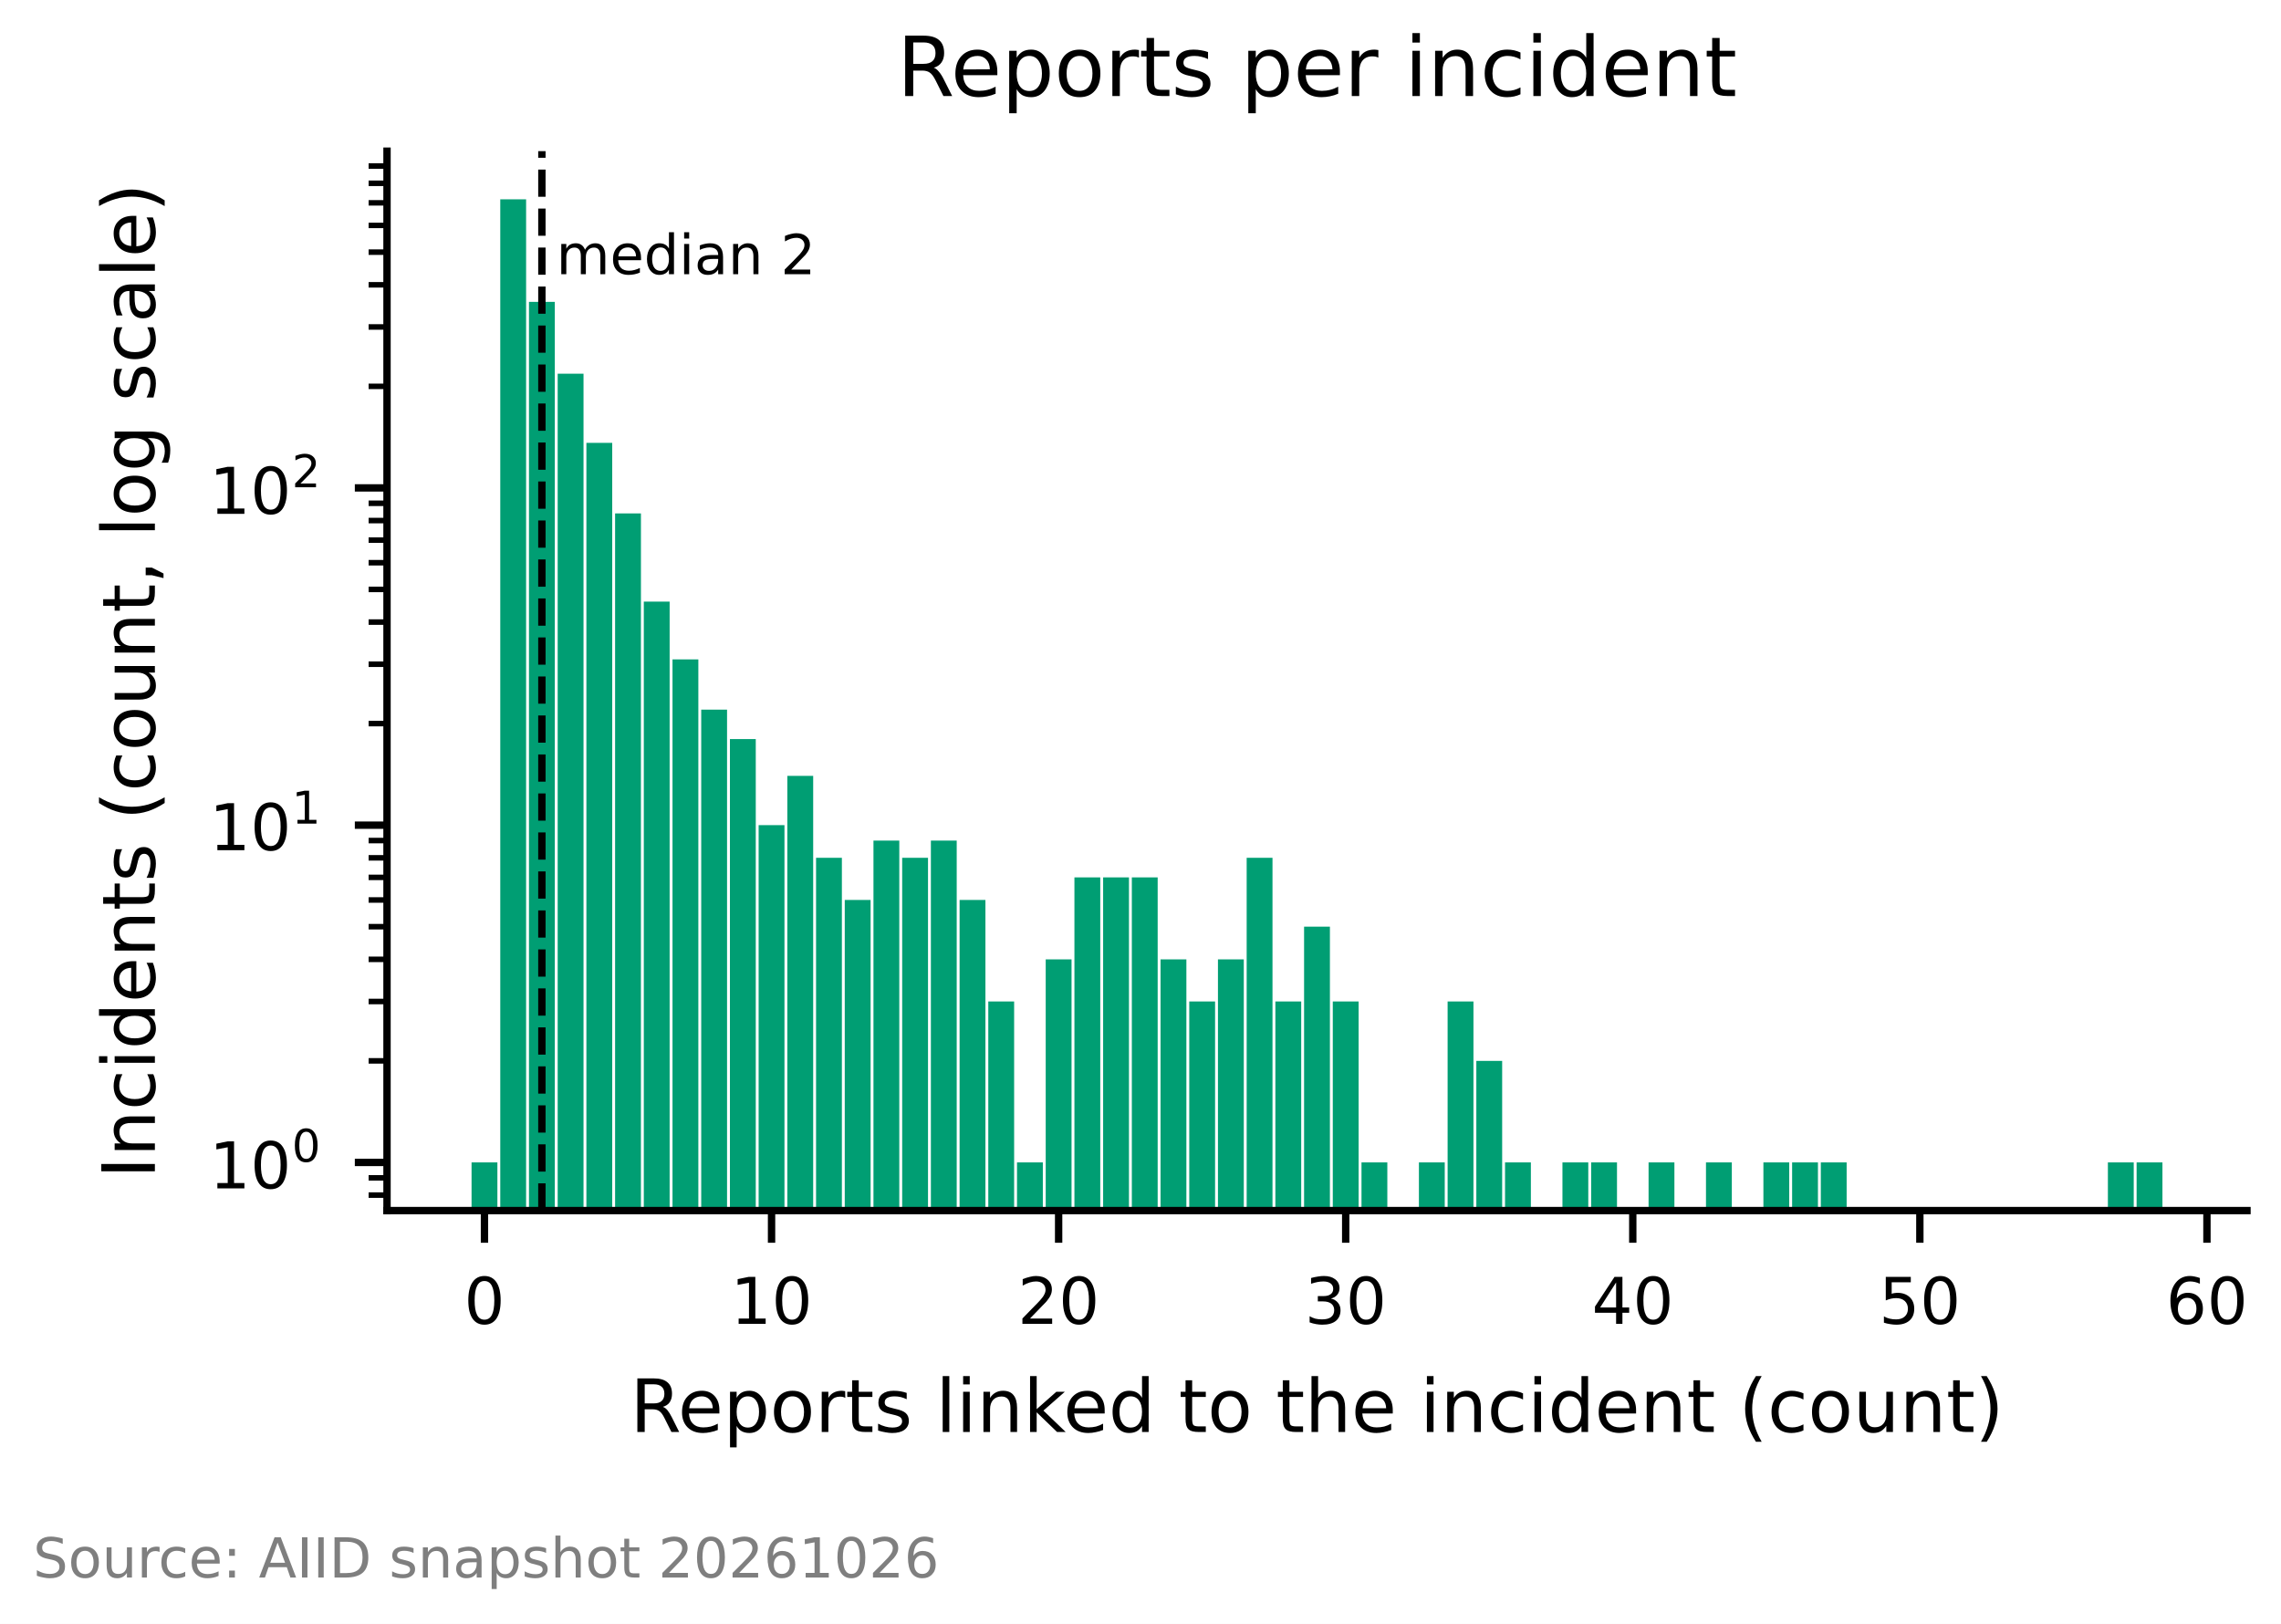
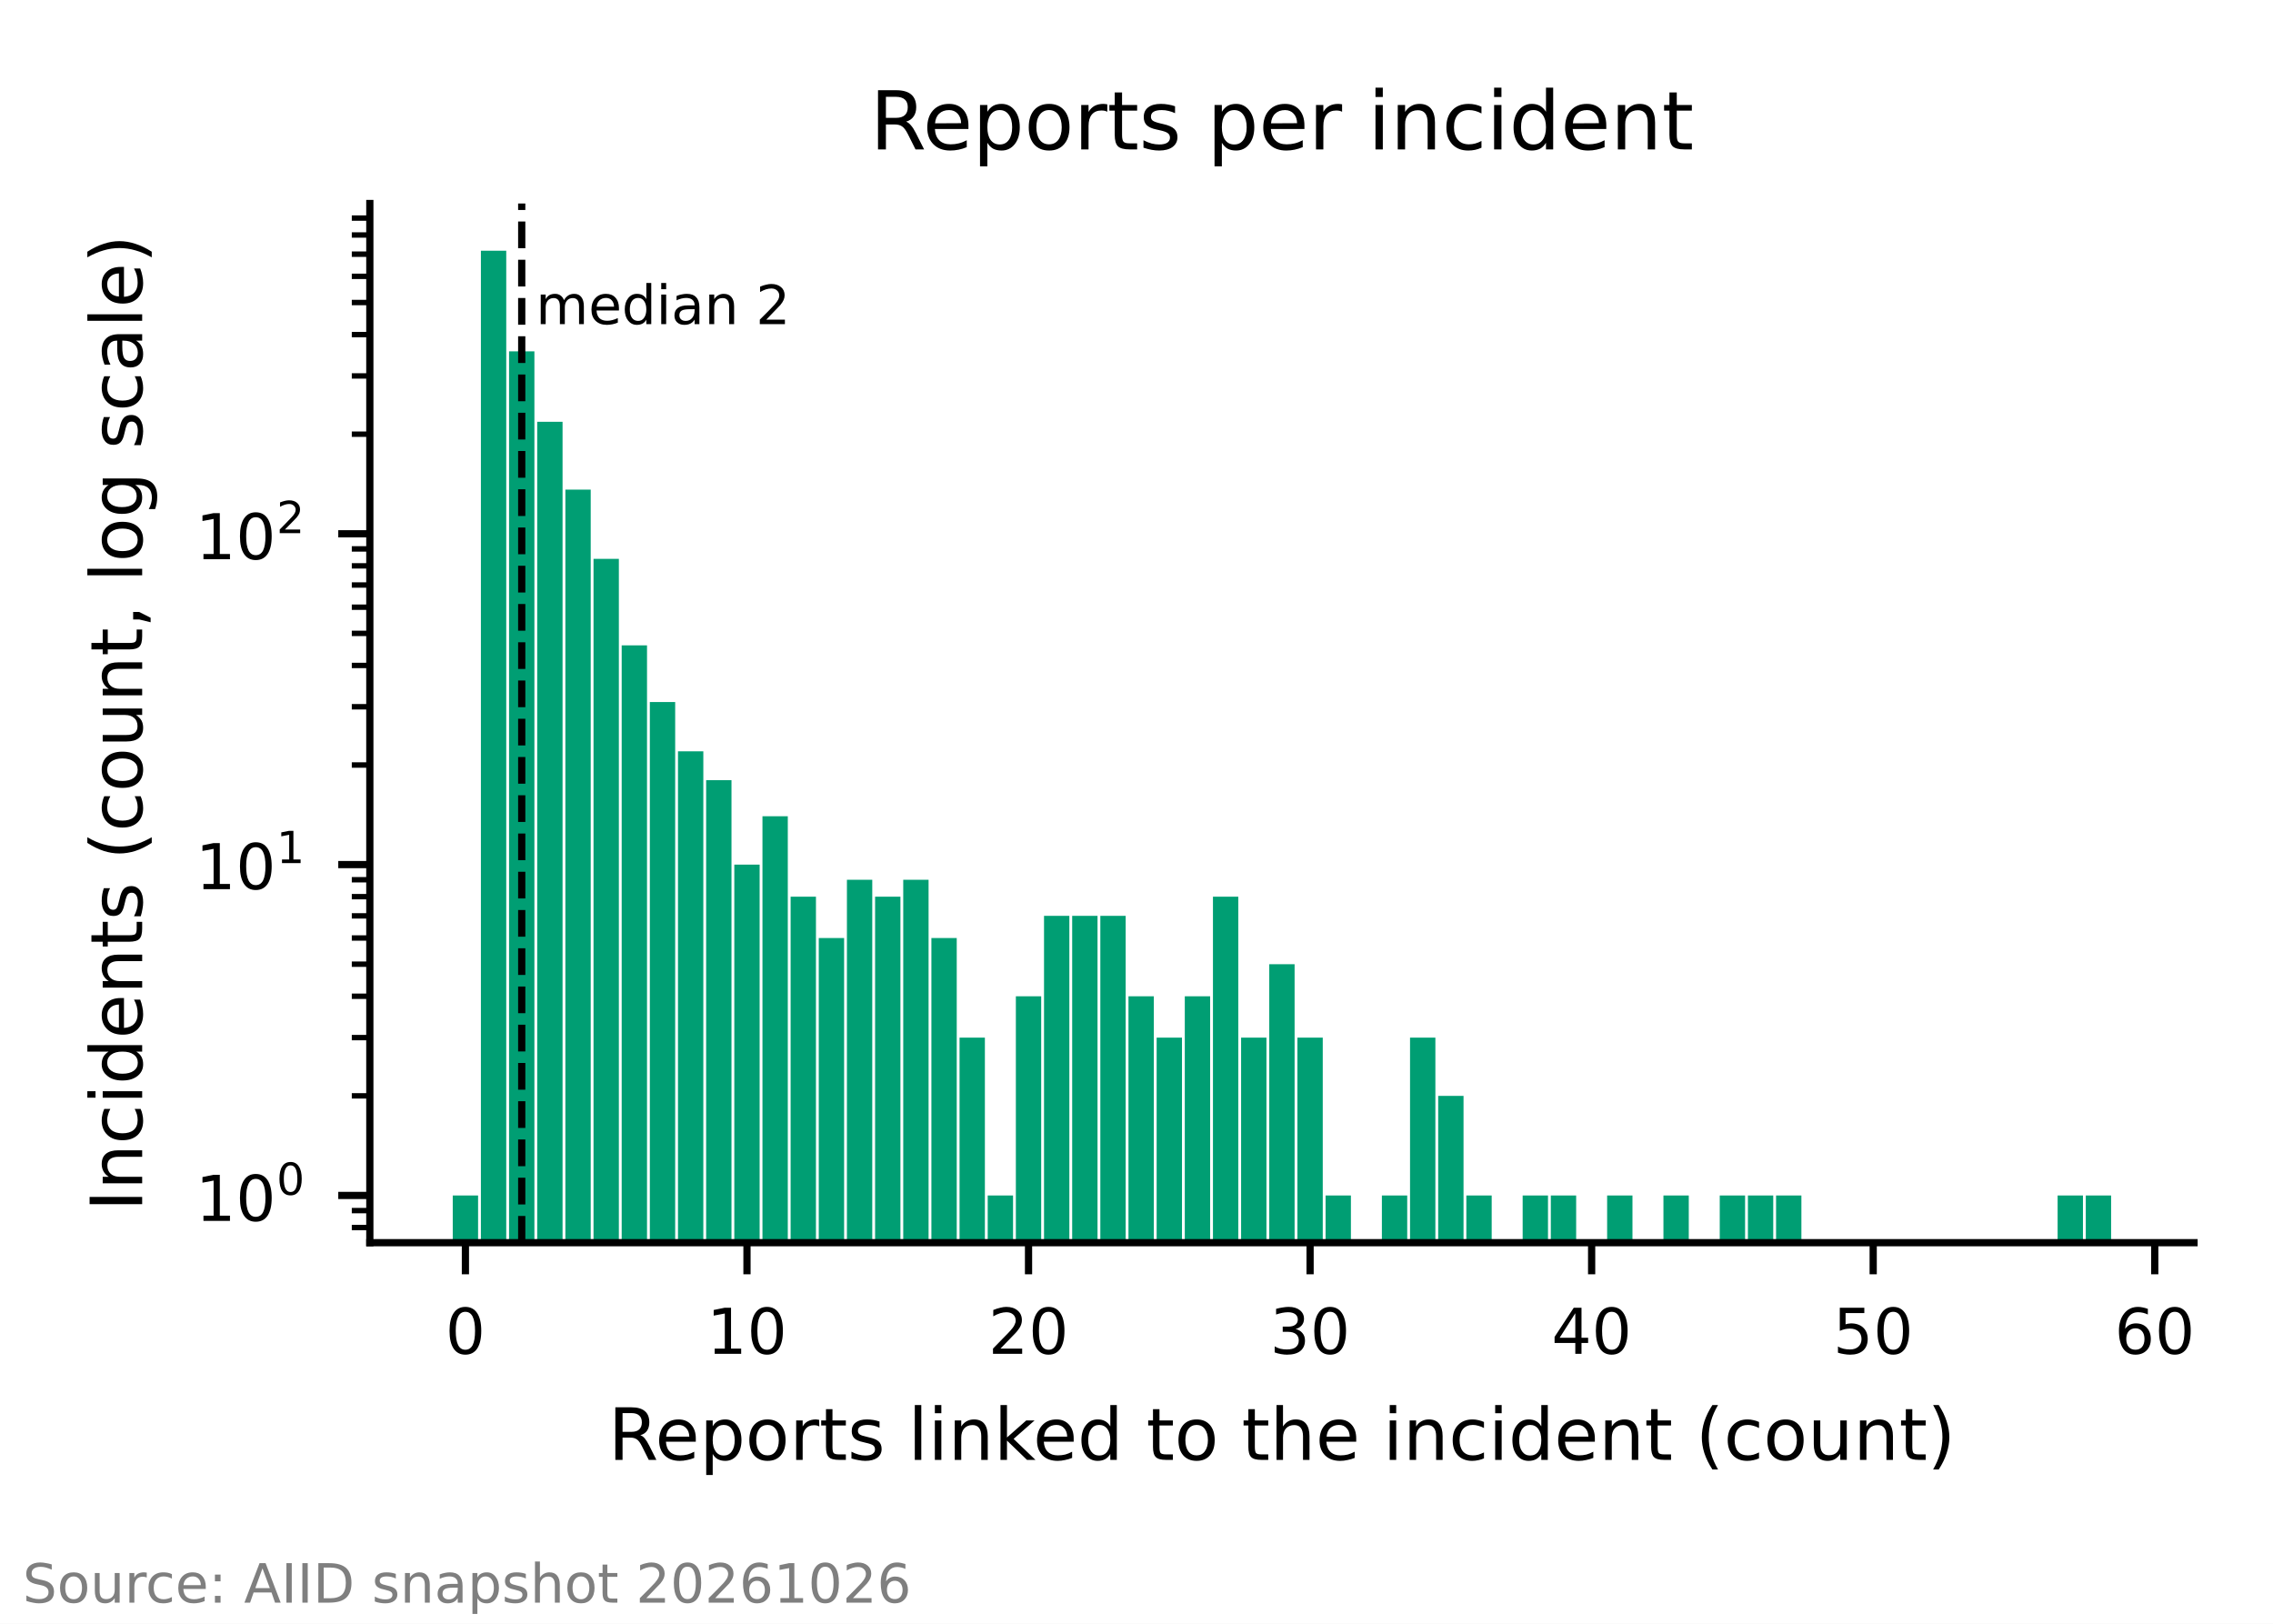
- <svg xmlns="http://www.w3.org/2000/svg" xmlns:xlink="http://www.w3.org/1999/xlink" width="248.024pt" height="176.579pt" viewBox="0 0 248.024 176.579" version="1.1">
+ <svg xmlns="http://www.w3.org/2000/svg" xmlns:xlink="http://www.w3.org/1999/xlink" width="252pt" height="180pt" viewBox="0 0 252 180" version="1.1">
  <defs>
    <style type="text/css">*{stroke-linejoin: round; stroke-linecap: butt}</style>
  </defs>
  <g id="figure_1">
    <g id="patch_1">
-       <path d="M 0 176.579  L 248.024 176.579  L 248.024 0  L 0 0  z " style="fill: #ffffff" />
+       <path d="M 0 180  L 252 180  L 252 0  L 0 0  z " style="fill: #ffffff" />
    </g>
    <g id="axes_1">
      <g id="patch_2">
-         <path d="M 42.082 131.637  L 244.325 131.637  L 244.325 16.439  L 42.082 16.439  z " style="fill: #ffffff" />
+         <path d="M 41.002 137.758  L 243.245 137.758  L 243.245 22.56  L 41.002 22.56  z " style="fill: #ffffff" />
      </g>
      <g id="patch_3">
-         <path d="M 51.275 36801.191  L 54.084 36801.191  L 54.084 126.4  L 51.275 126.4  z " clip-path="url(#p8ef62a8fb6)" style="fill: #009e73" />
+         <path d="M 50.195 36807.313  L 53.004 36807.313  L 53.004 132.522  L 50.195 132.522  z " clip-path="url(#p1091abae02)" style="fill: #009e73" />
      </g>
      <g id="patch_4">
-         <path d="M 54.396 36801.191  L 57.206 36801.191  L 57.206 21.675  L 54.396 21.675  z " clip-path="url(#p8ef62a8fb6)" style="fill: #009e73" />
+         <path d="M 53.316 36807.313  L 56.126 36807.313  L 56.126 27.796  L 53.316 27.796  z " clip-path="url(#p1091abae02)" style="fill: #009e73" />
      </g>
      <g id="patch_5">
-         <path d="M 57.518 36801.191  L 60.327 36801.191  L 60.327 32.827  L 57.518 32.827  z " clip-path="url(#p8ef62a8fb6)" style="fill: #009e73" />
+         <path d="M 56.438 36807.313  L 59.247 36807.313  L 59.247 38.948  L 56.438 38.948  z " clip-path="url(#p1091abae02)" style="fill: #009e73" />
      </g>
      <g id="patch_6">
-         <path d="M 60.639 36801.191  L 63.449 36801.191  L 63.449 40.638  L 60.639 40.638  z " clip-path="url(#p8ef62a8fb6)" style="fill: #009e73" />
+         <path d="M 59.559 36807.313  L 62.369 36807.313  L 62.369 46.759  L 59.559 46.759  z " clip-path="url(#p1091abae02)" style="fill: #009e73" />
      </g>
      <g id="patch_7">
-         <path d="M 63.761 36801.191  L 66.57 36801.191  L 66.57 48.153  L 63.761 48.153  z " clip-path="url(#p8ef62a8fb6)" style="fill: #009e73" />
+         <path d="M 62.681 36807.313  L 65.49 36807.313  L 65.49 54.275  L 62.681 54.275  z " clip-path="url(#p1091abae02)" style="fill: #009e73" />
      </g>
      <g id="patch_8">
-         <path d="M 66.882 36801.191  L 69.692 36801.191  L 69.692 55.828  L 66.882 55.828  z " clip-path="url(#p8ef62a8fb6)" style="fill: #009e73" />
+         <path d="M 65.802 36807.313  L 68.612 36807.313  L 68.612 61.949  L 65.802 61.949  z " clip-path="url(#p1091abae02)" style="fill: #009e73" />
      </g>
      <g id="patch_9">
-         <path d="M 70.004 36801.191  L 72.813 36801.191  L 72.813 65.419  L 70.004 65.419  z " clip-path="url(#p8ef62a8fb6)" style="fill: #009e73" />
+         <path d="M 68.924 36807.313  L 71.733 36807.313  L 71.733 71.541  L 68.924 71.541  z " clip-path="url(#p1091abae02)" style="fill: #009e73" />
      </g>
      <g id="patch_10">
-         <path d="M 73.125 36801.191  L 75.935 36801.191  L 75.935 71.705  L 73.125 71.705  z " clip-path="url(#p8ef62a8fb6)" style="fill: #009e73" />
+         <path d="M 72.045 36807.313  L 74.855 36807.313  L 74.855 77.826  L 72.045 77.826  z " clip-path="url(#p1091abae02)" style="fill: #009e73" />
      </g>
      <g id="patch_11">
-         <path d="M 76.247 36801.191  L 79.056 36801.191  L 79.056 77.167  L 76.247 77.167  z " clip-path="url(#p8ef62a8fb6)" style="fill: #009e73" />
+         <path d="M 75.167 36807.313  L 77.976 36807.313  L 77.976 83.289  L 75.167 83.289  z " clip-path="url(#p1091abae02)" style="fill: #009e73" />
      </g>
      <g id="patch_12">
-         <path d="M 79.368 36801.191  L 82.178 36801.191  L 82.178 80.364  L 79.368 80.364  z " clip-path="url(#p8ef62a8fb6)" style="fill: #009e73" />
+         <path d="M 78.288 36807.313  L 81.098 36807.313  L 81.098 86.485  L 78.288 86.485  z " clip-path="url(#p1091abae02)" style="fill: #009e73" />
      </g>
      <g id="patch_13">
-         <path d="M 82.49 36801.191  L 85.299 36801.191  L 85.299 89.726  L 82.49 89.726  z " clip-path="url(#p8ef62a8fb6)" style="fill: #009e73" />
+         <path d="M 81.41 36807.313  L 84.219 36807.313  L 84.219 95.847  L 81.41 95.847  z " clip-path="url(#p1091abae02)" style="fill: #009e73" />
      </g>
      <g id="patch_14">
-         <path d="M 85.611 36801.191  L 88.421 36801.191  L 88.421 84.366  L 85.611 84.366  z " clip-path="url(#p8ef62a8fb6)" style="fill: #009e73" />
+         <path d="M 84.531 36807.313  L 87.341 36807.313  L 87.341 90.488  L 84.531 90.488  z " clip-path="url(#p1091abae02)" style="fill: #009e73" />
      </g>
      <g id="patch_15">
-         <path d="M 88.733 36801.191  L 91.542 36801.191  L 91.542 93.28  L 88.733 93.28  z " clip-path="url(#p8ef62a8fb6)" style="fill: #009e73" />
+         <path d="M 87.653 36807.313  L 90.462 36807.313  L 90.462 99.401  L 87.653 99.401  z " clip-path="url(#p1091abae02)" style="fill: #009e73" />
      </g>
      <g id="patch_16">
-         <path d="M 91.854 36801.191  L 94.664 36801.191  L 94.664 97.862  L 91.854 97.862  z " clip-path="url(#p8ef62a8fb6)" style="fill: #009e73" />
+         <path d="M 90.774 36807.313  L 93.584 36807.313  L 93.584 103.983  L 90.774 103.983  z " clip-path="url(#p1091abae02)" style="fill: #009e73" />
      </g>
      <g id="patch_17">
-         <path d="M 94.976 36801.191  L 97.785 36801.191  L 97.785 91.404  L 94.976 91.404  z " clip-path="url(#p8ef62a8fb6)" style="fill: #009e73" />
+         <path d="M 93.896 36807.313  L 96.705 36807.313  L 96.705 97.525  L 93.896 97.525  z " clip-path="url(#p1091abae02)" style="fill: #009e73" />
      </g>
      <g id="patch_18">
-         <path d="M 98.098 36801.191  L 100.907 36801.191  L 100.907 93.28  L 98.098 93.28  z " clip-path="url(#p8ef62a8fb6)" style="fill: #009e73" />
+         <path d="M 97.018 36807.313  L 99.827 36807.313  L 99.827 99.401  L 97.018 99.401  z " clip-path="url(#p1091abae02)" style="fill: #009e73" />
      </g>
      <g id="patch_19">
-         <path d="M 101.219 36801.191  L 104.028 36801.191  L 104.028 91.404  L 101.219 91.404  z " clip-path="url(#p8ef62a8fb6)" style="fill: #009e73" />
+         <path d="M 100.139 36807.313  L 102.948 36807.313  L 102.948 97.525  L 100.139 97.525  z " clip-path="url(#p1091abae02)" style="fill: #009e73" />
      </g>
      <g id="patch_20">
-         <path d="M 104.341 36801.191  L 107.15 36801.191  L 107.15 97.862  L 104.341 97.862  z " clip-path="url(#p8ef62a8fb6)" style="fill: #009e73" />
+         <path d="M 103.261 36807.313  L 106.07 36807.313  L 106.07 103.983  L 103.261 103.983  z " clip-path="url(#p1091abae02)" style="fill: #009e73" />
      </g>
      <g id="patch_21">
-         <path d="M 107.462 36801.191  L 110.271 36801.191  L 110.271 108.902  L 107.462 108.902  z " clip-path="url(#p8ef62a8fb6)" style="fill: #009e73" />
+         <path d="M 106.382 36807.313  L 109.191 36807.313  L 109.191 115.024  L 106.382 115.024  z " clip-path="url(#p1091abae02)" style="fill: #009e73" />
      </g>
      <g id="patch_22">
-         <path d="M 110.584 36801.191  L 113.393 36801.191  L 113.393 126.4  L 110.584 126.4  z " clip-path="url(#p8ef62a8fb6)" style="fill: #009e73" />
+         <path d="M 109.504 36807.313  L 112.313 36807.313  L 112.313 132.522  L 109.504 132.522  z " clip-path="url(#p1091abae02)" style="fill: #009e73" />
      </g>
      <g id="patch_23">
-         <path d="M 113.705 36801.191  L 116.514 36801.191  L 116.514 104.32  L 113.705 104.32  z " clip-path="url(#p8ef62a8fb6)" style="fill: #009e73" />
+         <path d="M 112.625 36807.313  L 115.434 36807.313  L 115.434 110.441  L 112.625 110.441  z " clip-path="url(#p1091abae02)" style="fill: #009e73" />
      </g>
      <g id="patch_24">
-         <path d="M 116.827 36801.191  L 119.636 36801.191  L 119.636 95.407  L 116.827 95.407  z " clip-path="url(#p8ef62a8fb6)" style="fill: #009e73" />
+         <path d="M 115.747 36807.313  L 118.556 36807.313  L 118.556 101.528  L 115.747 101.528  z " clip-path="url(#p1091abae02)" style="fill: #009e73" />
      </g>
      <g id="patch_25">
-         <path d="M 119.948 36801.191  L 122.758 36801.191  L 122.758 95.407  L 119.948 95.407  z " clip-path="url(#p8ef62a8fb6)" style="fill: #009e73" />
+         <path d="M 118.868 36807.313  L 121.678 36807.313  L 121.678 101.528  L 118.868 101.528  z " clip-path="url(#p1091abae02)" style="fill: #009e73" />
      </g>
      <g id="patch_26">
-         <path d="M 123.07 36801.191  L 125.879 36801.191  L 125.879 95.407  L 123.07 95.407  z " clip-path="url(#p8ef62a8fb6)" style="fill: #009e73" />
+         <path d="M 121.99 36807.313  L 124.799 36807.313  L 124.799 101.528  L 121.99 101.528  z " clip-path="url(#p1091abae02)" style="fill: #009e73" />
      </g>
      <g id="patch_27">
-         <path d="M 126.191 36801.191  L 129.001 36801.191  L 129.001 104.32  L 126.191 104.32  z " clip-path="url(#p8ef62a8fb6)" style="fill: #009e73" />
+         <path d="M 125.111 36807.313  L 127.921 36807.313  L 127.921 110.441  L 125.111 110.441  z " clip-path="url(#p1091abae02)" style="fill: #009e73" />
      </g>
      <g id="patch_28">
-         <path d="M 129.313 36801.191  L 132.122 36801.191  L 132.122 108.902  L 129.313 108.902  z " clip-path="url(#p8ef62a8fb6)" style="fill: #009e73" />
+         <path d="M 128.233 36807.313  L 131.042 36807.313  L 131.042 115.024  L 128.233 115.024  z " clip-path="url(#p1091abae02)" style="fill: #009e73" />
      </g>
      <g id="patch_29">
-         <path d="M 132.434 36801.191  L 135.244 36801.191  L 135.244 104.32  L 132.434 104.32  z " clip-path="url(#p8ef62a8fb6)" style="fill: #009e73" />
+         <path d="M 131.354 36807.313  L 134.164 36807.313  L 134.164 110.441  L 131.354 110.441  z " clip-path="url(#p1091abae02)" style="fill: #009e73" />
      </g>
      <g id="patch_30">
-         <path d="M 135.556 36801.191  L 138.365 36801.191  L 138.365 93.28  L 135.556 93.28  z " clip-path="url(#p8ef62a8fb6)" style="fill: #009e73" />
+         <path d="M 134.476 36807.313  L 137.285 36807.313  L 137.285 99.401  L 134.476 99.401  z " clip-path="url(#p1091abae02)" style="fill: #009e73" />
      </g>
      <g id="patch_31">
-         <path d="M 138.677 36801.191  L 141.487 36801.191  L 141.487 108.902  L 138.677 108.902  z " clip-path="url(#p8ef62a8fb6)" style="fill: #009e73" />
+         <path d="M 137.597 36807.313  L 140.407 36807.313  L 140.407 115.024  L 137.597 115.024  z " clip-path="url(#p1091abae02)" style="fill: #009e73" />
      </g>
      <g id="patch_32">
-         <path d="M 141.799 36801.191  L 144.608 36801.191  L 144.608 100.766  L 141.799 100.766  z " clip-path="url(#p8ef62a8fb6)" style="fill: #009e73" />
+         <path d="M 140.719 36807.313  L 143.528 36807.313  L 143.528 106.887  L 140.719 106.887  z " clip-path="url(#p1091abae02)" style="fill: #009e73" />
      </g>
      <g id="patch_33">
-         <path d="M 144.92 36801.191  L 147.73 36801.191  L 147.73 108.902  L 144.92 108.902  z " clip-path="url(#p8ef62a8fb6)" style="fill: #009e73" />
+         <path d="M 143.84 36807.313  L 146.65 36807.313  L 146.65 115.024  L 143.84 115.024  z " clip-path="url(#p1091abae02)" style="fill: #009e73" />
      </g>
      <g id="patch_34">
-         <path d="M 148.042 36801.191  L 150.851 36801.191  L 150.851 126.4  L 148.042 126.4  z " clip-path="url(#p8ef62a8fb6)" style="fill: #009e73" />
+         <path d="M 146.962 36807.313  L 149.771 36807.313  L 149.771 132.522  L 146.962 132.522  z " clip-path="url(#p1091abae02)" style="fill: #009e73" />
      </g>
      <g id="patch_35">
-         <path d="M 154.285 36801.191  L 157.094 36801.191  L 157.094 126.4  L 154.285 126.4  z " clip-path="url(#p8ef62a8fb6)" style="fill: #009e73" />
+         <path d="M 153.205 36807.313  L 156.014 36807.313  L 156.014 132.522  L 153.205 132.522  z " clip-path="url(#p1091abae02)" style="fill: #009e73" />
      </g>
      <g id="patch_36">
-         <path d="M 157.406 36801.191  L 160.216 36801.191  L 160.216 108.902  L 157.406 108.902  z " clip-path="url(#p8ef62a8fb6)" style="fill: #009e73" />
+         <path d="M 156.326 36807.313  L 159.136 36807.313  L 159.136 115.024  L 156.326 115.024  z " clip-path="url(#p1091abae02)" style="fill: #009e73" />
      </g>
      <g id="patch_37">
-         <path d="M 160.528 36801.191  L 163.337 36801.191  L 163.337 115.36  L 160.528 115.36  z " clip-path="url(#p8ef62a8fb6)" style="fill: #009e73" />
+         <path d="M 159.448 36807.313  L 162.257 36807.313  L 162.257 121.482  L 159.448 121.482  z " clip-path="url(#p1091abae02)" style="fill: #009e73" />
      </g>
      <g id="patch_38">
-         <path d="M 163.649 36801.191  L 166.459 36801.191  L 166.459 126.4  L 163.649 126.4  z " clip-path="url(#p8ef62a8fb6)" style="fill: #009e73" />
+         <path d="M 162.569 36807.313  L 165.379 36807.313  L 165.379 132.522  L 162.569 132.522  z " clip-path="url(#p1091abae02)" style="fill: #009e73" />
      </g>
      <g id="patch_39">
-         <path d="M 169.892 36801.191  L 172.702 36801.191  L 172.702 126.4  L 169.892 126.4  z " clip-path="url(#p8ef62a8fb6)" style="fill: #009e73" />
+         <path d="M 168.812 36807.313  L 171.622 36807.313  L 171.622 132.522  L 168.812 132.522  z " clip-path="url(#p1091abae02)" style="fill: #009e73" />
      </g>
      <g id="patch_40">
-         <path d="M 173.014 36801.191  L 175.823 36801.191  L 175.823 126.4  L 173.014 126.4  z " clip-path="url(#p8ef62a8fb6)" style="fill: #009e73" />
+         <path d="M 171.934 36807.313  L 174.743 36807.313  L 174.743 132.522  L 171.934 132.522  z " clip-path="url(#p1091abae02)" style="fill: #009e73" />
      </g>
      <g id="patch_41">
-         <path d="M 179.257 36801.191  L 182.066 36801.191  L 182.066 126.4  L 179.257 126.4  z " clip-path="url(#p8ef62a8fb6)" style="fill: #009e73" />
+         <path d="M 178.177 36807.313  L 180.986 36807.313  L 180.986 132.522  L 178.177 132.522  z " clip-path="url(#p1091abae02)" style="fill: #009e73" />
      </g>
      <g id="patch_42">
-         <path d="M 185.5 36801.191  L 188.309 36801.191  L 188.309 126.4  L 185.5 126.4  z " clip-path="url(#p8ef62a8fb6)" style="fill: #009e73" />
+         <path d="M 184.42 36807.313  L 187.229 36807.313  L 187.229 132.522  L 184.42 132.522  z " clip-path="url(#p1091abae02)" style="fill: #009e73" />
      </g>
      <g id="patch_43">
-         <path d="M 191.743 36801.191  L 194.552 36801.191  L 194.552 126.4  L 191.743 126.4  z " clip-path="url(#p8ef62a8fb6)" style="fill: #009e73" />
+         <path d="M 190.663 36807.313  L 193.472 36807.313  L 193.472 132.522  L 190.663 132.522  z " clip-path="url(#p1091abae02)" style="fill: #009e73" />
      </g>
      <g id="patch_44">
-         <path d="M 194.865 36801.191  L 197.674 36801.191  L 197.674 126.4  L 194.865 126.4  z " clip-path="url(#p8ef62a8fb6)" style="fill: #009e73" />
+         <path d="M 193.785 36807.313  L 196.594 36807.313  L 196.594 132.522  L 193.785 132.522  z " clip-path="url(#p1091abae02)" style="fill: #009e73" />
      </g>
      <g id="patch_45">
-         <path d="M 197.986 36801.191  L 200.795 36801.191  L 200.795 126.4  L 197.986 126.4  z " clip-path="url(#p8ef62a8fb6)" style="fill: #009e73" />
+         <path d="M 196.906 36807.313  L 199.715 36807.313  L 199.715 132.522  L 196.906 132.522  z " clip-path="url(#p1091abae02)" style="fill: #009e73" />
      </g>
      <g id="patch_46">
-         <path d="M 229.201 36801.191  L 232.011 36801.191  L 232.011 126.4  L 229.201 126.4  z " clip-path="url(#p8ef62a8fb6)" style="fill: #009e73" />
+         <path d="M 228.121 36807.313  L 230.931 36807.313  L 230.931 132.522  L 228.121 132.522  z " clip-path="url(#p1091abae02)" style="fill: #009e73" />
      </g>
      <g id="patch_47">
-         <path d="M 232.323 36801.191  L 235.132 36801.191  L 235.132 126.4  L 232.323 126.4  z " clip-path="url(#p8ef62a8fb6)" style="fill: #009e73" />
+         <path d="M 231.243 36807.313  L 234.052 36807.313  L 234.052 132.522  L 231.243 132.522  z " clip-path="url(#p1091abae02)" style="fill: #009e73" />
      </g>
      <g id="matplotlib.axis_1">
        <g id="xtick_1">
          <g id="line2d_1">
            <defs>
              <path id="m5485926a30" d="M 0 0  L 0 3.5  " style="stroke: #000000; stroke-width: 0.8" />
            </defs>
            <g>
-               <use xlink:href="#m5485926a30" x="52.679" y="131.637" style="stroke: #000000; stroke-width: 0.8" />
+               <use xlink:href="#m5485926a30" x="51.599" y="137.758" style="stroke: #000000; stroke-width: 0.8" />
            </g>
          </g>
          <g id="text_1">
-             <text style="font-size: 7px; font-family: 'DejaVu Sans', 'Bitstream Vera Sans', 'Computer Modern Sans Serif', 'Lucida Grande', 'Verdana', 'Geneva', 'Lucid', 'Arial', 'Helvetica', 'Avant Garde', sans-serif; text-anchor: middle" x="52.679" y="143.955" transform="rotate(-0 52.67943 143.9551)">0</text>
+             <text style="font-size: 7px; font-family: 'DejaVu Sans', 'Bitstream Vera Sans', 'Computer Modern Sans Serif', 'Lucida Grande', 'Verdana', 'Geneva', 'Lucid', 'Arial', 'Helvetica', 'Avant Garde', sans-serif; text-anchor: middle" x="51.599" y="150.076" transform="rotate(-0 51.59943 150.0765)">0</text>
          </g>
        </g>
        <g id="xtick_2">
          <g id="line2d_2">
            <g>
-               <use xlink:href="#m5485926a30" x="83.895" y="131.637" style="stroke: #000000; stroke-width: 0.8" />
+               <use xlink:href="#m5485926a30" x="82.815" y="137.758" style="stroke: #000000; stroke-width: 0.8" />
            </g>
          </g>
          <g id="text_2">
-             <text style="font-size: 7px; font-family: 'DejaVu Sans', 'Bitstream Vera Sans', 'Computer Modern Sans Serif', 'Lucida Grande', 'Verdana', 'Geneva', 'Lucid', 'Arial', 'Helvetica', 'Avant Garde', sans-serif; text-anchor: middle" x="83.895" y="143.955" transform="rotate(-0 83.89461 143.9551)">10</text>
+             <text style="font-size: 7px; font-family: 'DejaVu Sans', 'Bitstream Vera Sans', 'Computer Modern Sans Serif', 'Lucida Grande', 'Verdana', 'Geneva', 'Lucid', 'Arial', 'Helvetica', 'Avant Garde', sans-serif; text-anchor: middle" x="82.815" y="150.076" transform="rotate(-0 82.81461 150.0765)">10</text>
          </g>
        </g>
        <g id="xtick_3">
          <g id="line2d_3">
            <g>
-               <use xlink:href="#m5485926a30" x="115.11" y="131.637" style="stroke: #000000; stroke-width: 0.8" />
+               <use xlink:href="#m5485926a30" x="114.03" y="137.758" style="stroke: #000000; stroke-width: 0.8" />
            </g>
          </g>
          <g id="text_3">
-             <text style="font-size: 7px; font-family: 'DejaVu Sans', 'Bitstream Vera Sans', 'Computer Modern Sans Serif', 'Lucida Grande', 'Verdana', 'Geneva', 'Lucid', 'Arial', 'Helvetica', 'Avant Garde', sans-serif; text-anchor: middle" x="115.11" y="143.955" transform="rotate(-0 115.1098 143.9551)">20</text>
+             <text style="font-size: 7px; font-family: 'DejaVu Sans', 'Bitstream Vera Sans', 'Computer Modern Sans Serif', 'Lucida Grande', 'Verdana', 'Geneva', 'Lucid', 'Arial', 'Helvetica', 'Avant Garde', sans-serif; text-anchor: middle" x="114.03" y="150.076" transform="rotate(-0 114.0298 150.0765)">20</text>
          </g>
        </g>
        <g id="xtick_4">
          <g id="line2d_4">
            <g>
-               <use xlink:href="#m5485926a30" x="146.325" y="131.637" style="stroke: #000000; stroke-width: 0.8" />
+               <use xlink:href="#m5485926a30" x="145.245" y="137.758" style="stroke: #000000; stroke-width: 0.8" />
            </g>
          </g>
          <g id="text_4">
-             <text style="font-size: 7px; font-family: 'DejaVu Sans', 'Bitstream Vera Sans', 'Computer Modern Sans Serif', 'Lucida Grande', 'Verdana', 'Geneva', 'Lucid', 'Arial', 'Helvetica', 'Avant Garde', sans-serif; text-anchor: middle" x="146.325" y="143.955" transform="rotate(-0 146.325 143.9551)">30</text>
+             <text style="font-size: 7px; font-family: 'DejaVu Sans', 'Bitstream Vera Sans', 'Computer Modern Sans Serif', 'Lucida Grande', 'Verdana', 'Geneva', 'Lucid', 'Arial', 'Helvetica', 'Avant Garde', sans-serif; text-anchor: middle" x="145.245" y="150.076" transform="rotate(-0 145.245 150.0765)">30</text>
          </g>
        </g>
        <g id="xtick_5">
          <g id="line2d_5">
            <g>
-               <use xlink:href="#m5485926a30" x="177.54" y="131.637" style="stroke: #000000; stroke-width: 0.8" />
+               <use xlink:href="#m5485926a30" x="176.46" y="137.758" style="stroke: #000000; stroke-width: 0.8" />
            </g>
          </g>
          <g id="text_5">
-             <text style="font-size: 7px; font-family: 'DejaVu Sans', 'Bitstream Vera Sans', 'Computer Modern Sans Serif', 'Lucida Grande', 'Verdana', 'Geneva', 'Lucid', 'Arial', 'Helvetica', 'Avant Garde', sans-serif; text-anchor: middle" x="177.54" y="143.955" transform="rotate(-0 177.5401 143.9551)">40</text>
+             <text style="font-size: 7px; font-family: 'DejaVu Sans', 'Bitstream Vera Sans', 'Computer Modern Sans Serif', 'Lucida Grande', 'Verdana', 'Geneva', 'Lucid', 'Arial', 'Helvetica', 'Avant Garde', sans-serif; text-anchor: middle" x="176.46" y="150.076" transform="rotate(-0 176.4601 150.0765)">40</text>
          </g>
        </g>
        <g id="xtick_6">
          <g id="line2d_6">
            <g>
-               <use xlink:href="#m5485926a30" x="208.755" y="131.637" style="stroke: #000000; stroke-width: 0.8" />
+               <use xlink:href="#m5485926a30" x="207.675" y="137.758" style="stroke: #000000; stroke-width: 0.8" />
            </g>
          </g>
          <g id="text_6">
-             <text style="font-size: 7px; font-family: 'DejaVu Sans', 'Bitstream Vera Sans', 'Computer Modern Sans Serif', 'Lucida Grande', 'Verdana', 'Geneva', 'Lucid', 'Arial', 'Helvetica', 'Avant Garde', sans-serif; text-anchor: middle" x="208.755" y="143.955" transform="rotate(-0 208.7553 143.9551)">50</text>
+             <text style="font-size: 7px; font-family: 'DejaVu Sans', 'Bitstream Vera Sans', 'Computer Modern Sans Serif', 'Lucida Grande', 'Verdana', 'Geneva', 'Lucid', 'Arial', 'Helvetica', 'Avant Garde', sans-serif; text-anchor: middle" x="207.675" y="150.076" transform="rotate(-0 207.6753 150.0765)">50</text>
          </g>
        </g>
        <g id="xtick_7">
          <g id="line2d_7">
            <g>
-               <use xlink:href="#m5485926a30" x="239.971" y="131.637" style="stroke: #000000; stroke-width: 0.8" />
+               <use xlink:href="#m5485926a30" x="238.891" y="137.758" style="stroke: #000000; stroke-width: 0.8" />
            </g>
          </g>
          <g id="text_7">
-             <text style="font-size: 7px; font-family: 'DejaVu Sans', 'Bitstream Vera Sans', 'Computer Modern Sans Serif', 'Lucida Grande', 'Verdana', 'Geneva', 'Lucid', 'Arial', 'Helvetica', 'Avant Garde', sans-serif; text-anchor: middle" x="239.971" y="143.955" transform="rotate(-0 239.9705 143.9551)">60</text>
+             <text style="font-size: 7px; font-family: 'DejaVu Sans', 'Bitstream Vera Sans', 'Computer Modern Sans Serif', 'Lucida Grande', 'Verdana', 'Geneva', 'Lucid', 'Arial', 'Helvetica', 'Avant Garde', sans-serif; text-anchor: middle" x="238.891" y="150.076" transform="rotate(-0 238.8905 150.0765)">60</text>
          </g>
        </g>
        <g id="text_8">
-           <text style="font-size: 8px; font-family: 'DejaVu Sans', 'Bitstream Vera Sans', 'Computer Modern Sans Serif', 'Lucida Grande', 'Verdana', 'Geneva', 'Lucid', 'Arial', 'Helvetica', 'Avant Garde', sans-serif; text-anchor: middle" x="143.203" y="155.715" transform="rotate(-0 143.2034 155.7155)">Reports linked to the incident (count)</text>
+           <text style="font-size: 8px; font-family: 'DejaVu Sans', 'Bitstream Vera Sans', 'Computer Modern Sans Serif', 'Lucida Grande', 'Verdana', 'Geneva', 'Lucid', 'Arial', 'Helvetica', 'Avant Garde', sans-serif; text-anchor: middle" x="142.123" y="161.837" transform="rotate(-0 142.1234 161.8369)">Reports linked to the incident (count)</text>
        </g>
      </g>
      <g id="matplotlib.axis_2">
        <g id="ytick_1">
          <g id="line2d_8">
            <defs>
              <path id="m09f7a20106" d="M 0 0  L -3.5 0  " style="stroke: #000000; stroke-width: 0.8" />
            </defs>
            <g>
-               <use xlink:href="#m09f7a20106" x="42.082" y="126.4" style="stroke: #000000; stroke-width: 0.8" />
+               <use xlink:href="#m09f7a20106" x="41.002" y="132.522" style="stroke: #000000; stroke-width: 0.8" />
            </g>
          </g>
          <g id="text_9">
-             <g transform="translate(22.76187 129.6904)">
+             <g transform="translate(21.68188 135.8118)">
              <text>
                <tspan x="0" y="-0.467" style="font-size: 7px; font-family: 'DejaVu Sans'">1</tspan>
                <tspan x="4.454" y="-0.467" style="font-size: 7px; font-family: 'DejaVu Sans'">0</tspan>
                <tspan x="8.974" y="-3.358" style="font-size: 4.9px; font-family: 'DejaVu Sans'">0</tspan>
              </text>
            </g>
          </g>
        </g>
        <g id="ytick_2">
          <g id="line2d_9">
            <g>
-               <use xlink:href="#m09f7a20106" x="42.082" y="89.726" style="stroke: #000000; stroke-width: 0.8" />
+               <use xlink:href="#m09f7a20106" x="41.002" y="95.847" style="stroke: #000000; stroke-width: 0.8" />
            </g>
          </g>
          <g id="text_10">
-             <g transform="translate(22.76187 92.98065)">
+             <g transform="translate(21.68188 99.10206)">
              <text>
                <tspan x="0" y="-0.532" style="font-size: 7px; font-family: 'DejaVu Sans'">1</tspan>
                <tspan x="4.454" y="-0.532" style="font-size: 7px; font-family: 'DejaVu Sans'">0</tspan>
                <tspan x="8.974" y="-3.423" style="font-size: 4.9px; font-family: 'DejaVu Sans'">1</tspan>
              </text>
            </g>
          </g>
        </g>
        <g id="ytick_3">
          <g id="line2d_10">
            <g>
-               <use xlink:href="#m09f7a20106" x="42.082" y="53.051" style="stroke: #000000; stroke-width: 0.8" />
+               <use xlink:href="#m09f7a20106" x="41.002" y="59.172" style="stroke: #000000; stroke-width: 0.8" />
            </g>
          </g>
          <g id="text_11">
-             <g transform="translate(22.76187 56.34086)">
+             <g transform="translate(21.68188 62.46227)">
              <text>
                <tspan x="0" y="-0.467" style="font-size: 7px; font-family: 'DejaVu Sans'">1</tspan>
                <tspan x="4.454" y="-0.467" style="font-size: 7px; font-family: 'DejaVu Sans'">0</tspan>
                <tspan x="8.974" y="-3.358" style="font-size: 4.9px; font-family: 'DejaVu Sans'">2</tspan>
              </text>
            </g>
          </g>
        </g>
        <g id="ytick_4">
          <g id="line2d_11">
            <defs>
              <path id="m5964869823" d="M 0 0  L -2 0  " style="stroke: #000000; stroke-width: 0.6" />
            </defs>
            <g>
-               <use xlink:href="#m5964869823" x="42.082" y="129.955" style="stroke: #000000; stroke-width: 0.6" />
+               <use xlink:href="#m5964869823" x="41.002" y="136.076" style="stroke: #000000; stroke-width: 0.6" />
            </g>
          </g>
        </g>
        <g id="ytick_5">
          <g id="line2d_12">
            <g>
-               <use xlink:href="#m5964869823" x="42.082" y="128.079" style="stroke: #000000; stroke-width: 0.6" />
+               <use xlink:href="#m5964869823" x="41.002" y="134.2" style="stroke: #000000; stroke-width: 0.6" />
            </g>
          </g>
        </g>
        <g id="ytick_6">
          <g id="line2d_13">
            <g>
-               <use xlink:href="#m5964869823" x="42.082" y="115.36" style="stroke: #000000; stroke-width: 0.6" />
+               <use xlink:href="#m5964869823" x="41.002" y="121.482" style="stroke: #000000; stroke-width: 0.6" />
            </g>
          </g>
        </g>
        <g id="ytick_7">
          <g id="line2d_14">
            <g>
-               <use xlink:href="#m5964869823" x="42.082" y="108.902" style="stroke: #000000; stroke-width: 0.6" />
+               <use xlink:href="#m5964869823" x="41.002" y="115.024" style="stroke: #000000; stroke-width: 0.6" />
            </g>
          </g>
        </g>
        <g id="ytick_8">
          <g id="line2d_15">
            <g>
-               <use xlink:href="#m5964869823" x="42.082" y="104.32" style="stroke: #000000; stroke-width: 0.6" />
+               <use xlink:href="#m5964869823" x="41.002" y="110.441" style="stroke: #000000; stroke-width: 0.6" />
            </g>
          </g>
        </g>
        <g id="ytick_9">
          <g id="line2d_16">
            <g>
-               <use xlink:href="#m5964869823" x="42.082" y="100.766" style="stroke: #000000; stroke-width: 0.6" />
+               <use xlink:href="#m5964869823" x="41.002" y="106.887" style="stroke: #000000; stroke-width: 0.6" />
            </g>
          </g>
        </g>
        <g id="ytick_10">
          <g id="line2d_17">
            <g>
-               <use xlink:href="#m5964869823" x="42.082" y="97.862" style="stroke: #000000; stroke-width: 0.6" />
+               <use xlink:href="#m5964869823" x="41.002" y="103.983" style="stroke: #000000; stroke-width: 0.6" />
            </g>
          </g>
        </g>
        <g id="ytick_11">
          <g id="line2d_18">
            <g>
-               <use xlink:href="#m5964869823" x="42.082" y="95.407" style="stroke: #000000; stroke-width: 0.6" />
+               <use xlink:href="#m5964869823" x="41.002" y="101.528" style="stroke: #000000; stroke-width: 0.6" />
            </g>
          </g>
        </g>
        <g id="ytick_12">
          <g id="line2d_19">
            <g>
-               <use xlink:href="#m5964869823" x="42.082" y="93.28" style="stroke: #000000; stroke-width: 0.6" />
+               <use xlink:href="#m5964869823" x="41.002" y="99.401" style="stroke: #000000; stroke-width: 0.6" />
            </g>
          </g>
        </g>
        <g id="ytick_13">
          <g id="line2d_20">
            <g>
-               <use xlink:href="#m5964869823" x="42.082" y="91.404" style="stroke: #000000; stroke-width: 0.6" />
+               <use xlink:href="#m5964869823" x="41.002" y="97.525" style="stroke: #000000; stroke-width: 0.6" />
            </g>
          </g>
        </g>
        <g id="ytick_14">
          <g id="line2d_21">
            <g>
-               <use xlink:href="#m5964869823" x="42.082" y="78.685" style="stroke: #000000; stroke-width: 0.6" />
+               <use xlink:href="#m5964869823" x="41.002" y="84.807" style="stroke: #000000; stroke-width: 0.6" />
            </g>
          </g>
        </g>
        <g id="ytick_15">
          <g id="line2d_22">
            <g>
-               <use xlink:href="#m5964869823" x="42.082" y="72.227" style="stroke: #000000; stroke-width: 0.6" />
+               <use xlink:href="#m5964869823" x="41.002" y="78.349" style="stroke: #000000; stroke-width: 0.6" />
            </g>
          </g>
        </g>
        <g id="ytick_16">
          <g id="line2d_23">
            <g>
-               <use xlink:href="#m5964869823" x="42.082" y="67.645" style="stroke: #000000; stroke-width: 0.6" />
+               <use xlink:href="#m5964869823" x="41.002" y="73.767" style="stroke: #000000; stroke-width: 0.6" />
            </g>
          </g>
        </g>
        <g id="ytick_17">
          <g id="line2d_24">
            <g>
-               <use xlink:href="#m5964869823" x="42.082" y="64.091" style="stroke: #000000; stroke-width: 0.6" />
+               <use xlink:href="#m5964869823" x="41.002" y="70.212" style="stroke: #000000; stroke-width: 0.6" />
            </g>
          </g>
        </g>
        <g id="ytick_18">
          <g id="line2d_25">
            <g>
-               <use xlink:href="#m5964869823" x="42.082" y="61.187" style="stroke: #000000; stroke-width: 0.6" />
+               <use xlink:href="#m5964869823" x="41.002" y="67.309" style="stroke: #000000; stroke-width: 0.6" />
            </g>
          </g>
        </g>
        <g id="ytick_19">
          <g id="line2d_26">
            <g>
-               <use xlink:href="#m5964869823" x="42.082" y="58.732" style="stroke: #000000; stroke-width: 0.6" />
+               <use xlink:href="#m5964869823" x="41.002" y="64.853" style="stroke: #000000; stroke-width: 0.6" />
            </g>
          </g>
        </g>
        <g id="ytick_20">
          <g id="line2d_27">
            <g>
-               <use xlink:href="#m5964869823" x="42.082" y="56.605" style="stroke: #000000; stroke-width: 0.6" />
+               <use xlink:href="#m5964869823" x="41.002" y="62.726" style="stroke: #000000; stroke-width: 0.6" />
            </g>
          </g>
        </g>
        <g id="ytick_21">
          <g id="line2d_28">
            <g>
-               <use xlink:href="#m5964869823" x="42.082" y="54.729" style="stroke: #000000; stroke-width: 0.6" />
+               <use xlink:href="#m5964869823" x="41.002" y="60.85" style="stroke: #000000; stroke-width: 0.6" />
            </g>
          </g>
        </g>
        <g id="ytick_22">
          <g id="line2d_29">
            <g>
-               <use xlink:href="#m5964869823" x="42.082" y="42.011" style="stroke: #000000; stroke-width: 0.6" />
+               <use xlink:href="#m5964869823" x="41.002" y="48.132" style="stroke: #000000; stroke-width: 0.6" />
            </g>
          </g>
        </g>
        <g id="ytick_23">
          <g id="line2d_30">
            <g>
-               <use xlink:href="#m5964869823" x="42.082" y="35.553" style="stroke: #000000; stroke-width: 0.6" />
+               <use xlink:href="#m5964869823" x="41.002" y="41.674" style="stroke: #000000; stroke-width: 0.6" />
            </g>
          </g>
        </g>
        <g id="ytick_24">
          <g id="line2d_31">
            <g>
-               <use xlink:href="#m5964869823" x="42.082" y="30.97" style="stroke: #000000; stroke-width: 0.6" />
+               <use xlink:href="#m5964869823" x="41.002" y="37.092" style="stroke: #000000; stroke-width: 0.6" />
            </g>
          </g>
        </g>
        <g id="ytick_25">
          <g id="line2d_32">
            <g>
-               <use xlink:href="#m5964869823" x="42.082" y="27.416" style="stroke: #000000; stroke-width: 0.6" />
+               <use xlink:href="#m5964869823" x="41.002" y="33.538" style="stroke: #000000; stroke-width: 0.6" />
            </g>
          </g>
        </g>
        <g id="ytick_26">
          <g id="line2d_33">
            <g>
-               <use xlink:href="#m5964869823" x="42.082" y="24.512" style="stroke: #000000; stroke-width: 0.6" />
+               <use xlink:href="#m5964869823" x="41.002" y="30.634" style="stroke: #000000; stroke-width: 0.6" />
            </g>
          </g>
        </g>
        <g id="ytick_27">
          <g id="line2d_34">
            <g>
-               <use xlink:href="#m5964869823" x="42.082" y="22.057" style="stroke: #000000; stroke-width: 0.6" />
+               <use xlink:href="#m5964869823" x="41.002" y="28.178" style="stroke: #000000; stroke-width: 0.6" />
            </g>
          </g>
        </g>
        <g id="ytick_28">
          <g id="line2d_35">
            <g>
-               <use xlink:href="#m5964869823" x="42.082" y="19.93" style="stroke: #000000; stroke-width: 0.6" />
+               <use xlink:href="#m5964869823" x="41.002" y="26.052" style="stroke: #000000; stroke-width: 0.6" />
            </g>
          </g>
        </g>
        <g id="ytick_29">
          <g id="line2d_36">
            <g>
-               <use xlink:href="#m5964869823" x="42.082" y="18.054" style="stroke: #000000; stroke-width: 0.6" />
+               <use xlink:href="#m5964869823" x="41.002" y="24.176" style="stroke: #000000; stroke-width: 0.6" />
            </g>
          </g>
        </g>
        <g id="text_12">
-           <text style="font-size: 8px; font-family: 'DejaVu Sans', 'Bitstream Vera Sans', 'Computer Modern Sans Serif', 'Lucida Grande', 'Verdana', 'Geneva', 'Lucid', 'Arial', 'Helvetica', 'Avant Garde', sans-serif; text-anchor: middle" x="16.84" y="74.038" transform="rotate(-90 16.84 74.03766)">Incidents (count, log scale)</text>
+           <text style="font-size: 8px; font-family: 'DejaVu Sans', 'Bitstream Vera Sans', 'Computer Modern Sans Serif', 'Lucida Grande', 'Verdana', 'Geneva', 'Lucid', 'Arial', 'Helvetica', 'Avant Garde', sans-serif; text-anchor: middle" x="15.76" y="80.159" transform="rotate(-90 15.76 80.15906)">Incidents (count, log scale)</text>
        </g>
      </g>
      <g id="line2d_37">
-         <path d="M 58.922 131.637  L 58.922 16.439  " clip-path="url(#p8ef62a8fb6)" style="fill: none; stroke-dasharray: 2.96,1.28; stroke-dashoffset: 0; stroke: #000000; stroke-width: 0.8" />
+         <path d="M 57.842 137.758  L 57.842 22.56  " clip-path="url(#p1091abae02)" style="fill: none; stroke-dasharray: 2.96,1.28; stroke-dashoffset: 0; stroke: #000000; stroke-width: 0.8" />
      </g>
      <g id="patch_48">
-         <path d="M 42.082 131.637  L 42.082 16.439  " style="fill: none; stroke: #000000; stroke-width: 0.8; stroke-linejoin: miter; stroke-linecap: square" />
+         <path d="M 41.002 137.758  L 41.002 22.56  " style="fill: none; stroke: #000000; stroke-width: 0.8; stroke-linejoin: miter; stroke-linecap: square" />
      </g>
      <g id="patch_49">
-         <path d="M 42.082 131.637  L 244.325 131.637  " style="fill: none; stroke: #000000; stroke-width: 0.8; stroke-linejoin: miter; stroke-linecap: square" />
+         <path d="M 41.002 137.758  L 243.245 137.758  " style="fill: none; stroke: #000000; stroke-width: 0.8; stroke-linejoin: miter; stroke-linecap: square" />
      </g>
      <g id="text_13">
-         <text style="font-size: 6px; font-family: 'DejaVu Sans', 'Bitstream Vera Sans', 'Computer Modern Sans Serif', 'Lucida Grande', 'Verdana', 'Geneva', 'Lucid', 'Arial', 'Helvetica', 'Avant Garde', sans-serif; text-anchor: start" x="60.483" y="29.811" transform="rotate(-0 60.48322 29.81113)">median 2</text>
+         <text style="font-size: 6px; font-family: 'DejaVu Sans', 'Bitstream Vera Sans', 'Computer Modern Sans Serif', 'Lucida Grande', 'Verdana', 'Geneva', 'Lucid', 'Arial', 'Helvetica', 'Avant Garde', sans-serif; text-anchor: start" x="59.403" y="35.933" transform="rotate(-0 59.40322 35.93254)">median 2</text>
      </g>
      <g id="text_14">
-         <text style="font-size: 9px; font-family: 'DejaVu Sans', 'Bitstream Vera Sans', 'Computer Modern Sans Serif', 'Lucida Grande', 'Verdana', 'Geneva', 'Lucid', 'Arial', 'Helvetica', 'Avant Garde', sans-serif; text-anchor: middle" x="143.203" y="10.439" transform="rotate(-0 143.2034 10.43859)">Reports per incident</text>
+         <text style="font-size: 9px; font-family: 'DejaVu Sans', 'Bitstream Vera Sans', 'Computer Modern Sans Serif', 'Lucida Grande', 'Verdana', 'Geneva', 'Lucid', 'Arial', 'Helvetica', 'Avant Garde', sans-serif; text-anchor: middle" x="142.123" y="16.56" transform="rotate(-0 142.1234 16.56)">Reports per incident</text>
      </g>
    </g>
    <g id="text_15">
-       <text style="font-size: 6px; font-family: 'DejaVu Sans', 'Bitstream Vera Sans', 'Computer Modern Sans Serif', 'Lucida Grande', 'Verdana', 'Geneva', 'Lucid', 'Arial', 'Helvetica', 'Avant Garde', sans-serif; text-anchor: start; fill: #7f7f7f" x="3.6" y="171.537" transform="rotate(-0 3.6 171.5372)">Source: AIID snapshot 20261026</text>
+       <text style="font-size: 6px; font-family: 'DejaVu Sans', 'Bitstream Vera Sans', 'Computer Modern Sans Serif', 'Lucida Grande', 'Verdana', 'Geneva', 'Lucid', 'Arial', 'Helvetica', 'Avant Garde', sans-serif; text-anchor: start; fill: #7f7f7f" x="2.52" y="177.659" transform="rotate(-0 2.52 177.6586)">Source: AIID snapshot 20261026</text>
    </g>
  </g>
  <defs>
-     <clipPath id="p8ef62a8fb6">
-       <rect x="42.082" y="16.439" width="202.243" height="115.198" />
+     <clipPath id="p1091abae02">
+       <rect x="41.002" y="22.56" width="202.243" height="115.198" />
    </clipPath>
  </defs>
</svg>
